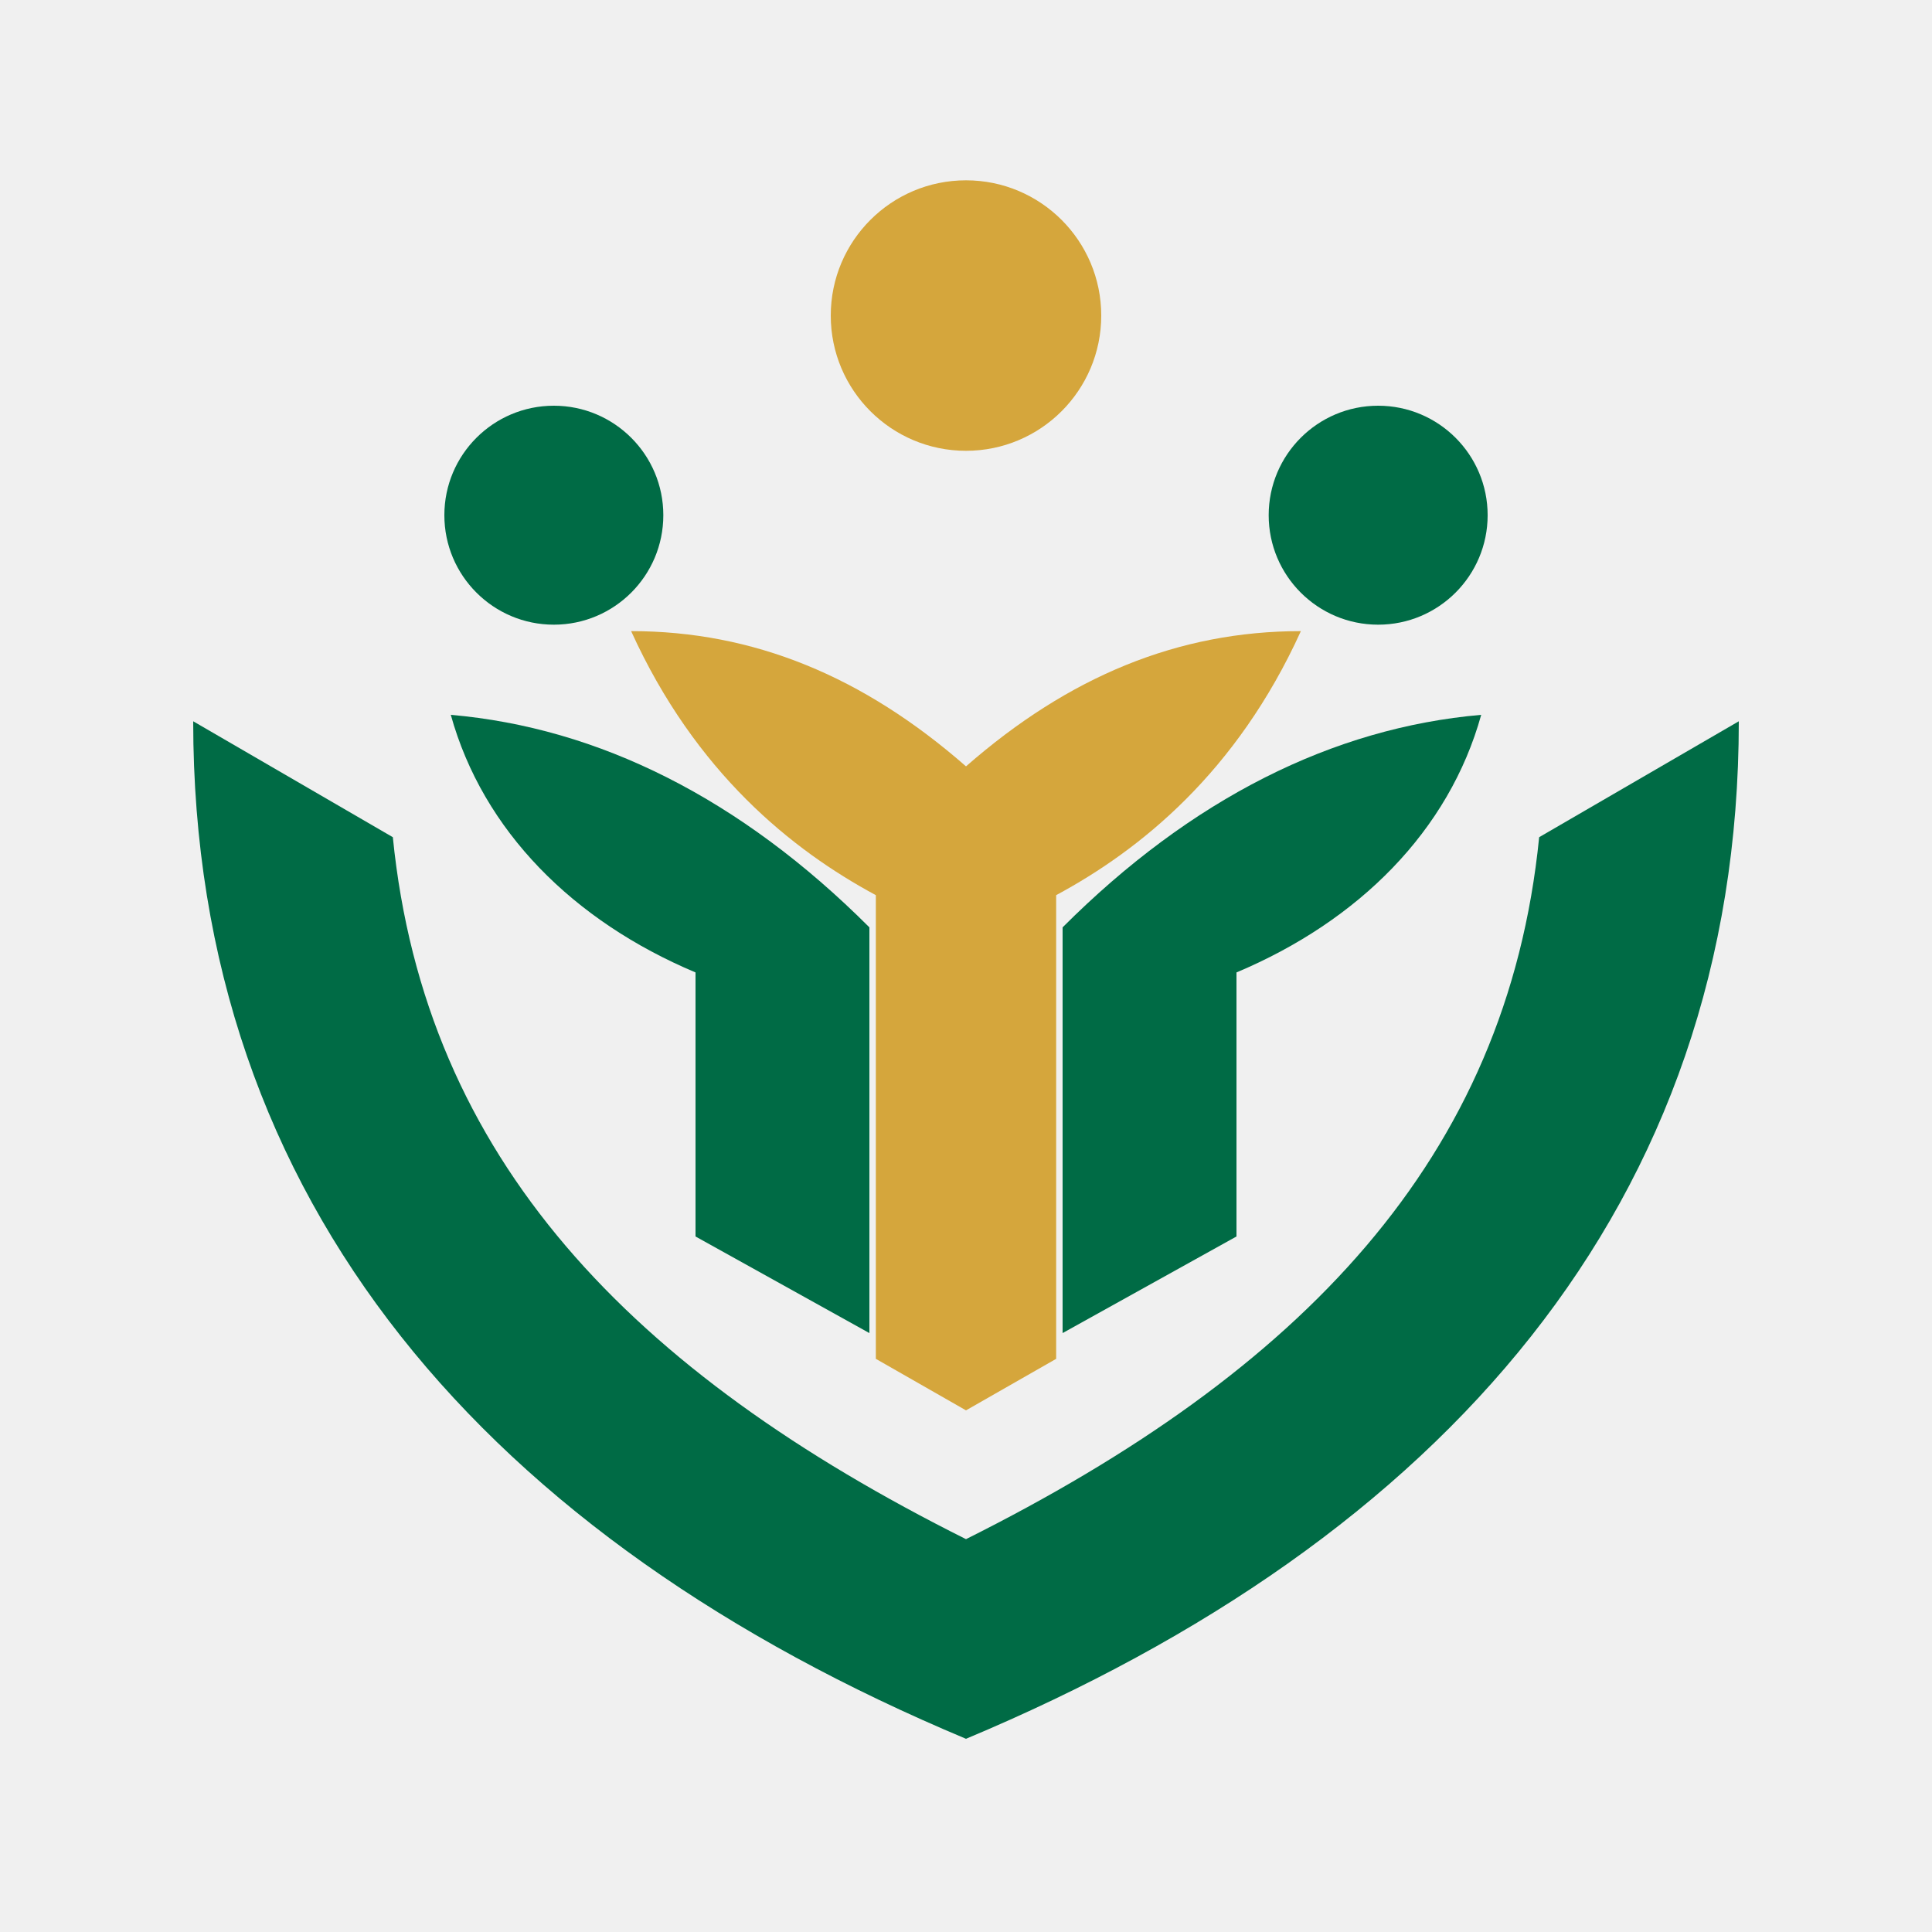
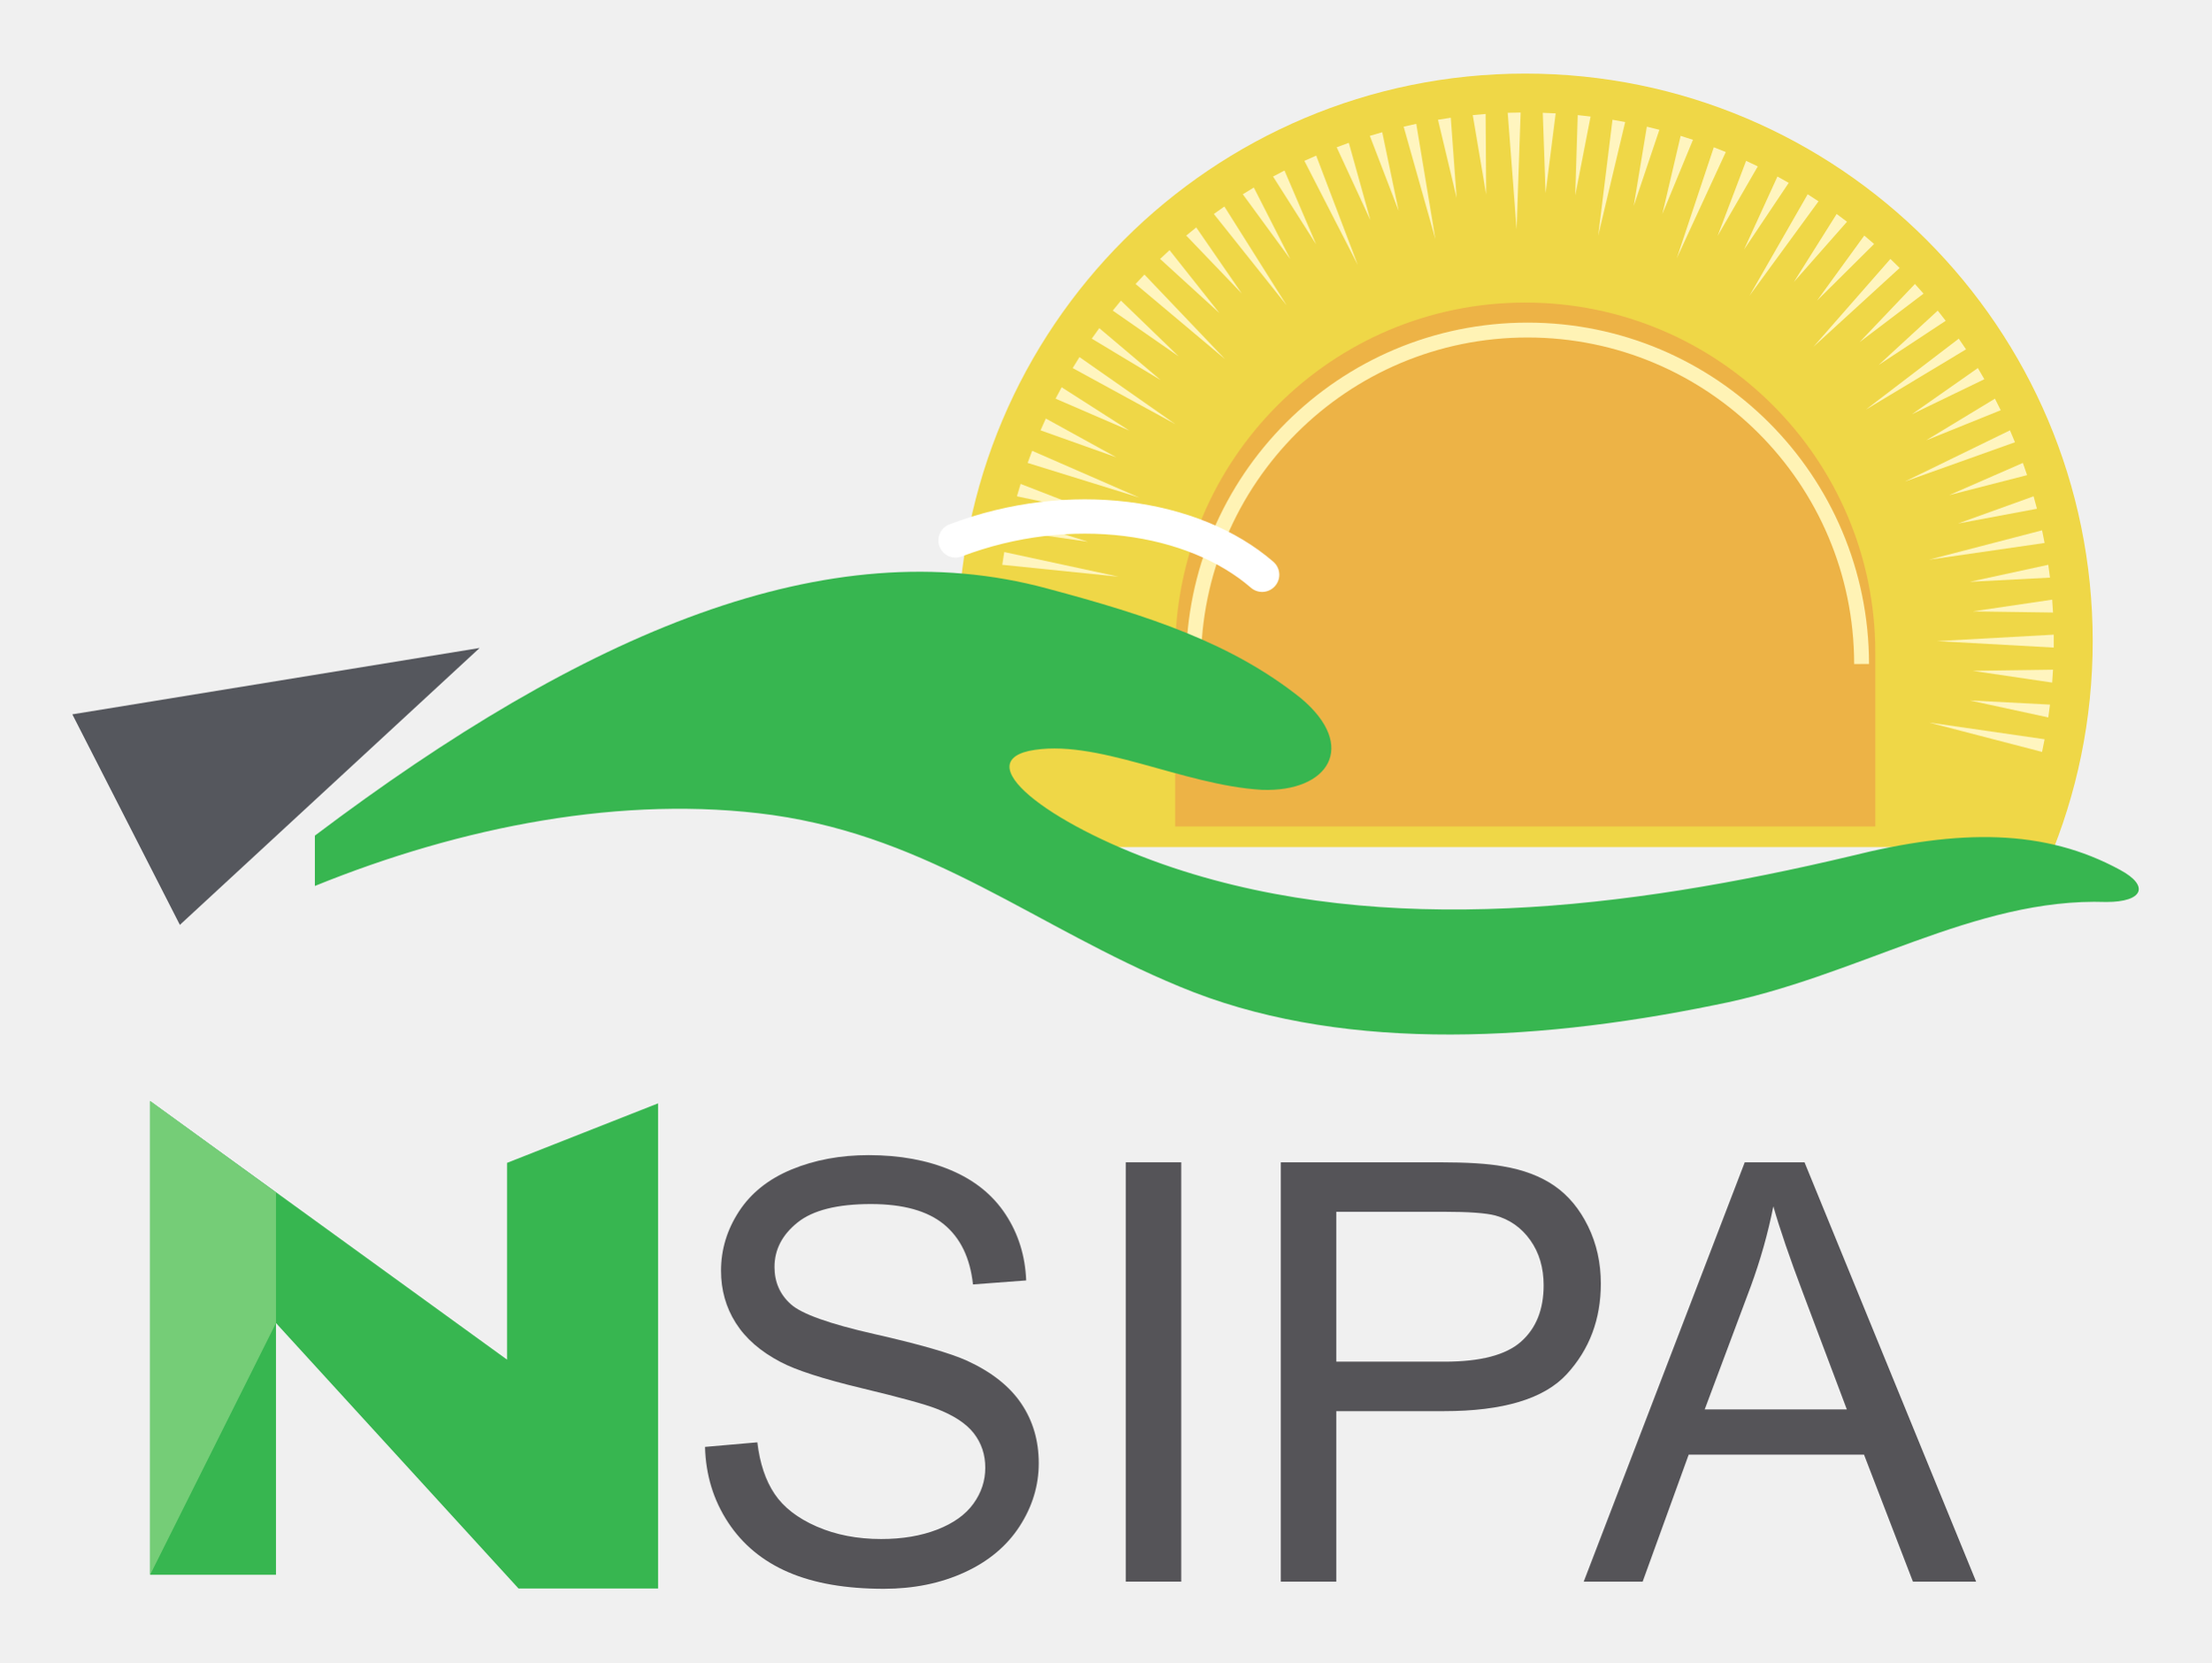
- <svg xmlns="http://www.w3.org/2000/svg" version="1.1" id="Editable_vector_artwork_and_live_typography" x="0px" y="0px" viewBox="0 0 300 300" style="enable-background:new 0 0 300 300;" xml:space="preserve">
-   <g id="Shared-Progress-Emblem">
-     <path style="fill:#006B45;" d="M30,112c0,75,46,127,120,158c74-31,120-83,120-158l-31,18c-5,50-37,83-89,109c-52-26-84-59-89-109   L30,112z" />
-     <circle style="fill:#D5A63C;" cx="150" cy="49" r="21" />
-     <circle style="fill:#006B45;" cx="86" cy="80" r="17" />
-     <circle style="fill:#006B45;" cx="214" cy="80" r="17" />
-     <path style="fill:#006B45;" d="M70,111c23,2,45,13,65,33v63l-27-15v-41C89,143,75,129,70,111z" />
-     <path style="fill:#006B45;" d="M230,111c-23,2-45,13-65,33v63l27-15v-41C211,143,225,129,230,111z" />
-     <path style="fill:#D5A63C;" d="M98,98c19,0,36,7,52,21c16-14,33-21,52-21c-10,22-25,34-38,41v72l-14,8l-14-8v-72   C123,132,108,120,98,98z" />
+ <svg xmlns="http://www.w3.org/2000/svg" xmlns:xlink="http://www.w3.org/1999/xlink" version="1.1" id="Layer_1" x="0px" y="0px" viewBox="20.034 24.234 579.813 435.211" style="enable-background:new 40 5 624 492;" xml:space="preserve" width="580" height="436" role="img" aria-label="NSIPA">
+   <g>
+     <defs>
+       <rect id="SVGID_1_" x="264" y="30" width="324" height="216" />
+     </defs>
+     <clipPath id="SVGID_00000139255195178566016130000006689478439323106750_">
+       <use xlink:href="#SVGID_1_" style="overflow:visible;" />
+     </clipPath>
+     <g id="Sunrise" style="clip-path:url(#SVGID_00000139255195178566016130000006689478439323106750_);">
+       <circle style="fill:#EFD747;" cx="420" cy="192" r="148.8" />
+       <path style="fill:#FFF5BF;" d="M283.812,217.734l-0.588-3.336l20.964-1.974L283.812,217.734z" />
+       <path style="fill:#FFF5BF;" d="M282.402,208.65l-0.366-3.366l21.054-0.582L282.402,208.65z" />
+       <path style="fill:#FFF5BF;" d="M281.604,199.494l-0.144-3.384l30.636,0.414L281.604,199.494z" />
+       <path style="fill:#FFF5BF;" d="M281.412,190.308l0.084-3.384l20.94,2.202L281.412,190.308z" />
+       <path style="fill:#FFF5BF;" d="M281.826,181.128l0.306-3.378l20.754,3.594L281.826,181.128z" />
+       <path style="fill:#FFF5BF;" d="M282.852,171.99l0.528-3.342l29.952,6.456L282.852,171.99z" />
+       <path style="fill:#FFF5BF;" d="M284.478,162.948l0.75-3.306l20.094,6.306L284.478,162.948z" />
+       <path style="fill:#FFF5BF;" d="M286.704,154.032l0.966-3.246l19.632,7.62L286.704,154.032z" />
+       <path style="fill:#FFF5BF;" d="M289.512,145.278l1.182-3.174l28.08,12.252L289.512,145.278z" />
+       <path style="fill:#FFF5BF;" d="M292.896,136.734l1.386-3.09l18.45,10.152L292.896,136.734z" />
+       <path style="fill:#FFF5BF;" d="M296.838,128.43l1.59-2.988l17.736,11.346L296.838,128.43z" />
+       <path style="fill:#FFF5BF;" d="M301.32,120.408l1.788-2.88l25.104,17.562L301.32,120.408z" />
+       <path style="fill:#FFF5BF;" d="M306.324,112.698l1.974-2.754l16.08,13.596L306.324,112.698z" />
+       <path style="fill:#FFF5BF;" d="M311.832,105.342l2.148-2.616l15.144,14.628L311.832,105.342z" />
+       <path style="fill:#FFF5BF;" d="M317.814,98.364l2.316-2.472l21.144,22.176L317.814,98.364z" />
+       <path style="fill:#FFF5BF;" d="M324.246,91.794l2.472-2.304l13.08,16.5L324.246,91.794z" />
+       <path style="fill:#FFF5BF;" d="M331.098,85.668l2.622-2.136l11.952,17.334L331.098,85.668z" />
+       <path style="fill:#FFF5BF;" d="M338.34,80.01l2.76-1.962l16.338,25.92L338.34,80.01z" />
+       <path style="fill:#FFF5BF;" d="M345.936,74.844l2.886-1.77l9.558,18.762L345.936,74.844z" />
+       <path style="fill:#FFF5BF;" d="M353.868,70.194l2.994-1.578l8.292,19.356L353.868,70.194z" />
+       <path style="fill:#FFF5BF;" d="M362.082,66.078l3.096-1.374l10.896,28.632L362.082,66.078z" />
+       <path style="fill:#FFF5BF;" d="M370.554,62.52l3.18-1.17l5.658,20.286L370.554,62.52z" />
+       <path style="fill:#FFF5BF;" d="M379.248,59.526l3.246-0.954l4.302,20.61L379.248,59.526z" />
+       <path style="fill:#FFF5BF;" d="M388.116,57.12l3.306-0.744l5.016,30.222L388.116,57.12z" />
+       <path style="fill:#FFF5BF;" d="M397.122,55.302l3.348-0.522l1.536,21.006L397.122,55.302z" />
+       <path style="fill:#FFF5BF;" d="M406.236,54.084l3.372-0.294l0.144,21.06L406.236,54.084z" />
+       <path style="fill:#FFF5BF;" d="M415.404,53.478l3.384-0.072l-1.05,30.618L415.404,53.478z" />
+       <path style="fill:#FFF5BF;" d="M424.596,53.478l3.384,0.15l-2.646,20.892L424.596,53.478z" />
+       <path style="fill:#FFF5BF;" d="M433.764,54.084l3.366,0.378l-4.02,20.67L433.764,54.084z" />
+       <path style="fill:#FFF5BF;" d="M442.878,55.302l3.33,0.6l-7.08,29.802L442.878,55.302z" />
+       <path style="fill:#FFF5BF;" d="M451.884,57.12l3.288,0.816l-6.72,19.956L451.884,57.12z" />
+       <path style="fill:#FFF5BF;" d="M460.752,59.526l3.228,1.038l-8.028,19.464L460.752,59.526z" />
+       <path style="fill:#FFF5BF;" d="M469.446,62.52l3.144,1.248l-12.834,27.816L469.446,62.52z" />
+       <path style="fill:#FFF5BF;" d="M477.918,66.078l3.06,1.458L470.442,85.77L477.918,66.078z" />
+       <path style="fill:#FFF5BF;" d="M486.132,70.194l2.958,1.656l-11.718,17.496L486.132,70.194z" />
+       <path style="fill:#FFF5BF;" d="M494.064,74.844l2.838,1.848l-18.078,24.732L494.064,74.844z" />
+       <path style="fill:#FFF5BF;" d="M501.66,80.01l2.712,2.034l-13.926,15.792L501.66,80.01z" />
+       <path style="fill:#FFF5BF;" d="M508.902,85.668l2.574,2.208l-14.946,14.832L508.902,85.668z" />
+       <path style="fill:#FFF5BF;" d="M515.754,91.794l2.424,2.37l-22.614,20.67L515.754,91.794z" />
+       <path style="fill:#FFF5BF;" d="M522.186,98.364l2.256,2.526l-16.776,12.726L522.186,98.364z" />
+       <path style="fill:#FFF5BF;" d="M528.168,105.342l2.082,2.67l-17.58,11.586L528.168,105.342z" />
+       <path style="fill:#FFF5BF;" d="M533.676,112.698l1.902,2.802l-26.256,15.792L533.676,112.698z" />
+       <path style="fill:#FFF5BF;" d="M538.68,120.408l1.71,2.922l-18.96,9.162L538.68,120.408z" />
+       <path style="fill:#FFF5BF;" d="M543.162,128.43l1.518,3.03l-19.53,7.884L543.162,128.43z" />
+       <path style="fill:#FFF5BF;" d="M547.104,136.734l1.314,3.12l-28.854,10.296L547.104,136.734z" />
+       <path style="fill:#FFF5BF;" d="M550.488,145.278l1.104,3.204l-20.4,5.232L550.488,145.278z" />
+       <path style="fill:#FFF5BF;" d="M553.296,154.032l0.888,3.264l-20.7,3.87L553.296,154.032z" />
+       <path style="fill:#FFF5BF;" d="M555.522,162.948l0.666,3.318l-30.318,4.386L555.522,162.948z" />
+       <path style="fill:#FFF5BF;" d="M557.148,171.99l0.45,3.36l-21.03,1.098L557.148,171.99z" />
+       <path style="fill:#FFF5BF;" d="M558.174,181.128l0.222,3.378l-21.054-0.3L558.174,181.128z" />
+       <path style="fill:#FFF5BF;" d="M558.588,190.308v3.384L528,192L558.588,190.308z" />
+       <path style="fill:#FFF5BF;" d="M558.396,199.494l-0.222,3.378l-20.832-3.078L558.396,199.494z" />
+       <path style="fill:#FFF5BF;" d="M557.598,208.65l-0.45,3.36l-20.58-4.458L557.598,208.65z" />
+       <path style="fill:#FFF5BF;" d="M556.188,217.734l-0.666,3.318l-29.652-7.704L556.188,217.734z" />
+       <path style="fill:#EDB346;" d="M328.2,195c0.02-50.7,41.136-91.784,91.835-91.765c50.672,0.02,91.745,41.092,91.765,91.765v45.6    H328.2V195z" />
+       <path style="fill:none;stroke:#FFF3B5;stroke-width:3.9;stroke-miterlimit:24;" d="M333,198    c0.023-48.38,39.262-87.581,87.642-87.558c48.348,0.023,87.535,39.211,87.558,87.558" />
+     </g>
+   </g>
+   <g id="Emblem">
+     <path style="fill:#55575D;" d="M39,211.2l106.8-17.4l-78.6,72.6L39,211.2z" />
+     <path style="fill:#37B650;" d="M102.6,243c70.8-53.4,134.4-80.4,192-64.8c27,7.2,48.6,14.4,66.6,28.8c15,12.6,7.2,24.6-10.2,24   c-21-1.2-43.8-13.8-61.2-10.2c-15.6,3.6,7.2,20.4,37.8,30.6c55.8,18.6,119.4,10.8,177.6-3c28.8-7.2,51-7.2,70.8,3.6   c7.8,4.2,6,8.4-3.6,8.4c-34.8-1.2-65.4,19.8-102.6,27c-49.8,10.2-100.2,12-140.4-4.8c-37.8-15.6-64.8-39-106.8-45   c-39-5.4-81.6,3-120,18.6L102.6,243z" />
+     <path style="fill:none;stroke:#FFFFFF;stroke-width:9;stroke-linecap:round;stroke-miterlimit:24;" d="M270.6,165.6   c30-11.4,62.4-6.6,80.4,9" />
+   </g>
+   <g id="Wordmark">
+     <path style="fill:#37B650;" d="M59.4,312.6l93.6,67.8v-51.6l39.6-15.6v127.2H156l-63.6-69.6v66h-33V312.6z" />
+     <path style="fill:#75CD77;" d="M59.4,312.6l33,24v34.2l-33,66V312.6z" />
+     <g style="enable-background:new    ;">
+       <path style="fill:#555458;" d="M204.9,403.276l13.725-1.2c0.649,5.501,2.162,10.013,4.538,13.538    c2.374,3.524,6.062,6.375,11.062,8.55c4.999,2.175,10.624,3.263,16.875,3.263c5.55,0,10.45-0.825,14.7-2.476    c4.25-1.649,7.412-3.911,9.488-6.787c2.074-2.875,3.112-6.012,3.112-9.412c0-3.45-1-6.462-3-9.038c-2-2.574-5.3-4.736-9.9-6.487    c-2.951-1.149-9.476-2.937-19.575-5.362c-10.1-2.425-17.175-4.712-21.225-6.862c-5.25-2.75-9.163-6.162-11.738-10.238    c-2.576-4.074-3.862-8.637-3.862-13.688c0-5.55,1.575-10.736,4.725-15.562c3.15-4.824,7.75-8.486,13.8-10.987    c6.049-2.499,12.774-3.75,20.175-3.75c8.149,0,15.338,1.312,21.562,3.938c6.225,2.625,11.012,6.487,14.363,11.588    c3.349,5.1,5.149,10.875,5.4,17.325l-13.95,1.05c-0.75-6.949-3.288-12.199-7.612-15.75c-4.325-3.55-10.713-5.325-19.163-5.325    c-8.801,0-15.213,1.612-19.237,4.838c-4.025,3.225-6.038,7.113-6.038,11.662c0,3.95,1.425,7.2,4.275,9.75    c2.8,2.55,10.112,5.163,21.938,7.838c11.824,2.675,19.937,5.013,24.337,7.012c6.4,2.951,11.125,6.688,14.175,11.213    c3.049,4.525,4.575,9.738,4.575,15.638c0,5.85-1.676,11.362-5.025,16.537c-3.35,5.175-8.163,9.2-14.438,12.075    c-6.275,2.875-13.338,4.312-21.188,4.312c-9.95,0-18.288-1.451-25.012-4.35c-6.726-2.899-12-7.263-15.825-13.088    C207.112,417.215,205.099,410.627,204.9,403.276z" />
+       <path style="fill:#555458;" d="M315.236,438.602v-109.95h14.549v109.95H315.236z" />
+       <path style="fill:#555458;" d="M355.896,438.602v-109.95h41.475c7.3,0,12.875,0.351,16.725,1.05c5.4,0.9,9.926,2.613,13.576,5.138    c3.648,2.525,6.586,6.063,8.812,10.612c2.224,4.551,3.337,9.551,3.337,15c0,9.351-2.976,17.264-8.925,23.738    c-5.951,6.476-16.701,9.712-32.25,9.712h-28.2v44.7H355.896z M370.446,380.927h28.425c9.4,0,16.074-1.75,20.025-5.25    c3.949-3.499,5.925-8.425,5.925-14.775c0-4.6-1.163-8.537-3.487-11.812c-2.325-3.274-5.389-5.438-9.188-6.487    c-2.451-0.649-6.975-0.975-13.575-0.975h-28.125V380.927z" />
+       <path style="fill:#555458;" d="M435.332,438.602l42.226-109.95h15.675l45,109.95h-16.574l-12.826-33.3h-45.975l-12.074,33.3    H435.332z M467.058,393.451h37.274l-11.475-30.449c-3.5-9.25-6.101-16.85-7.8-22.801c-1.4,7.051-3.375,14.051-5.925,21    L467.058,393.451z" />
+     </g>
  </g>
</svg>
